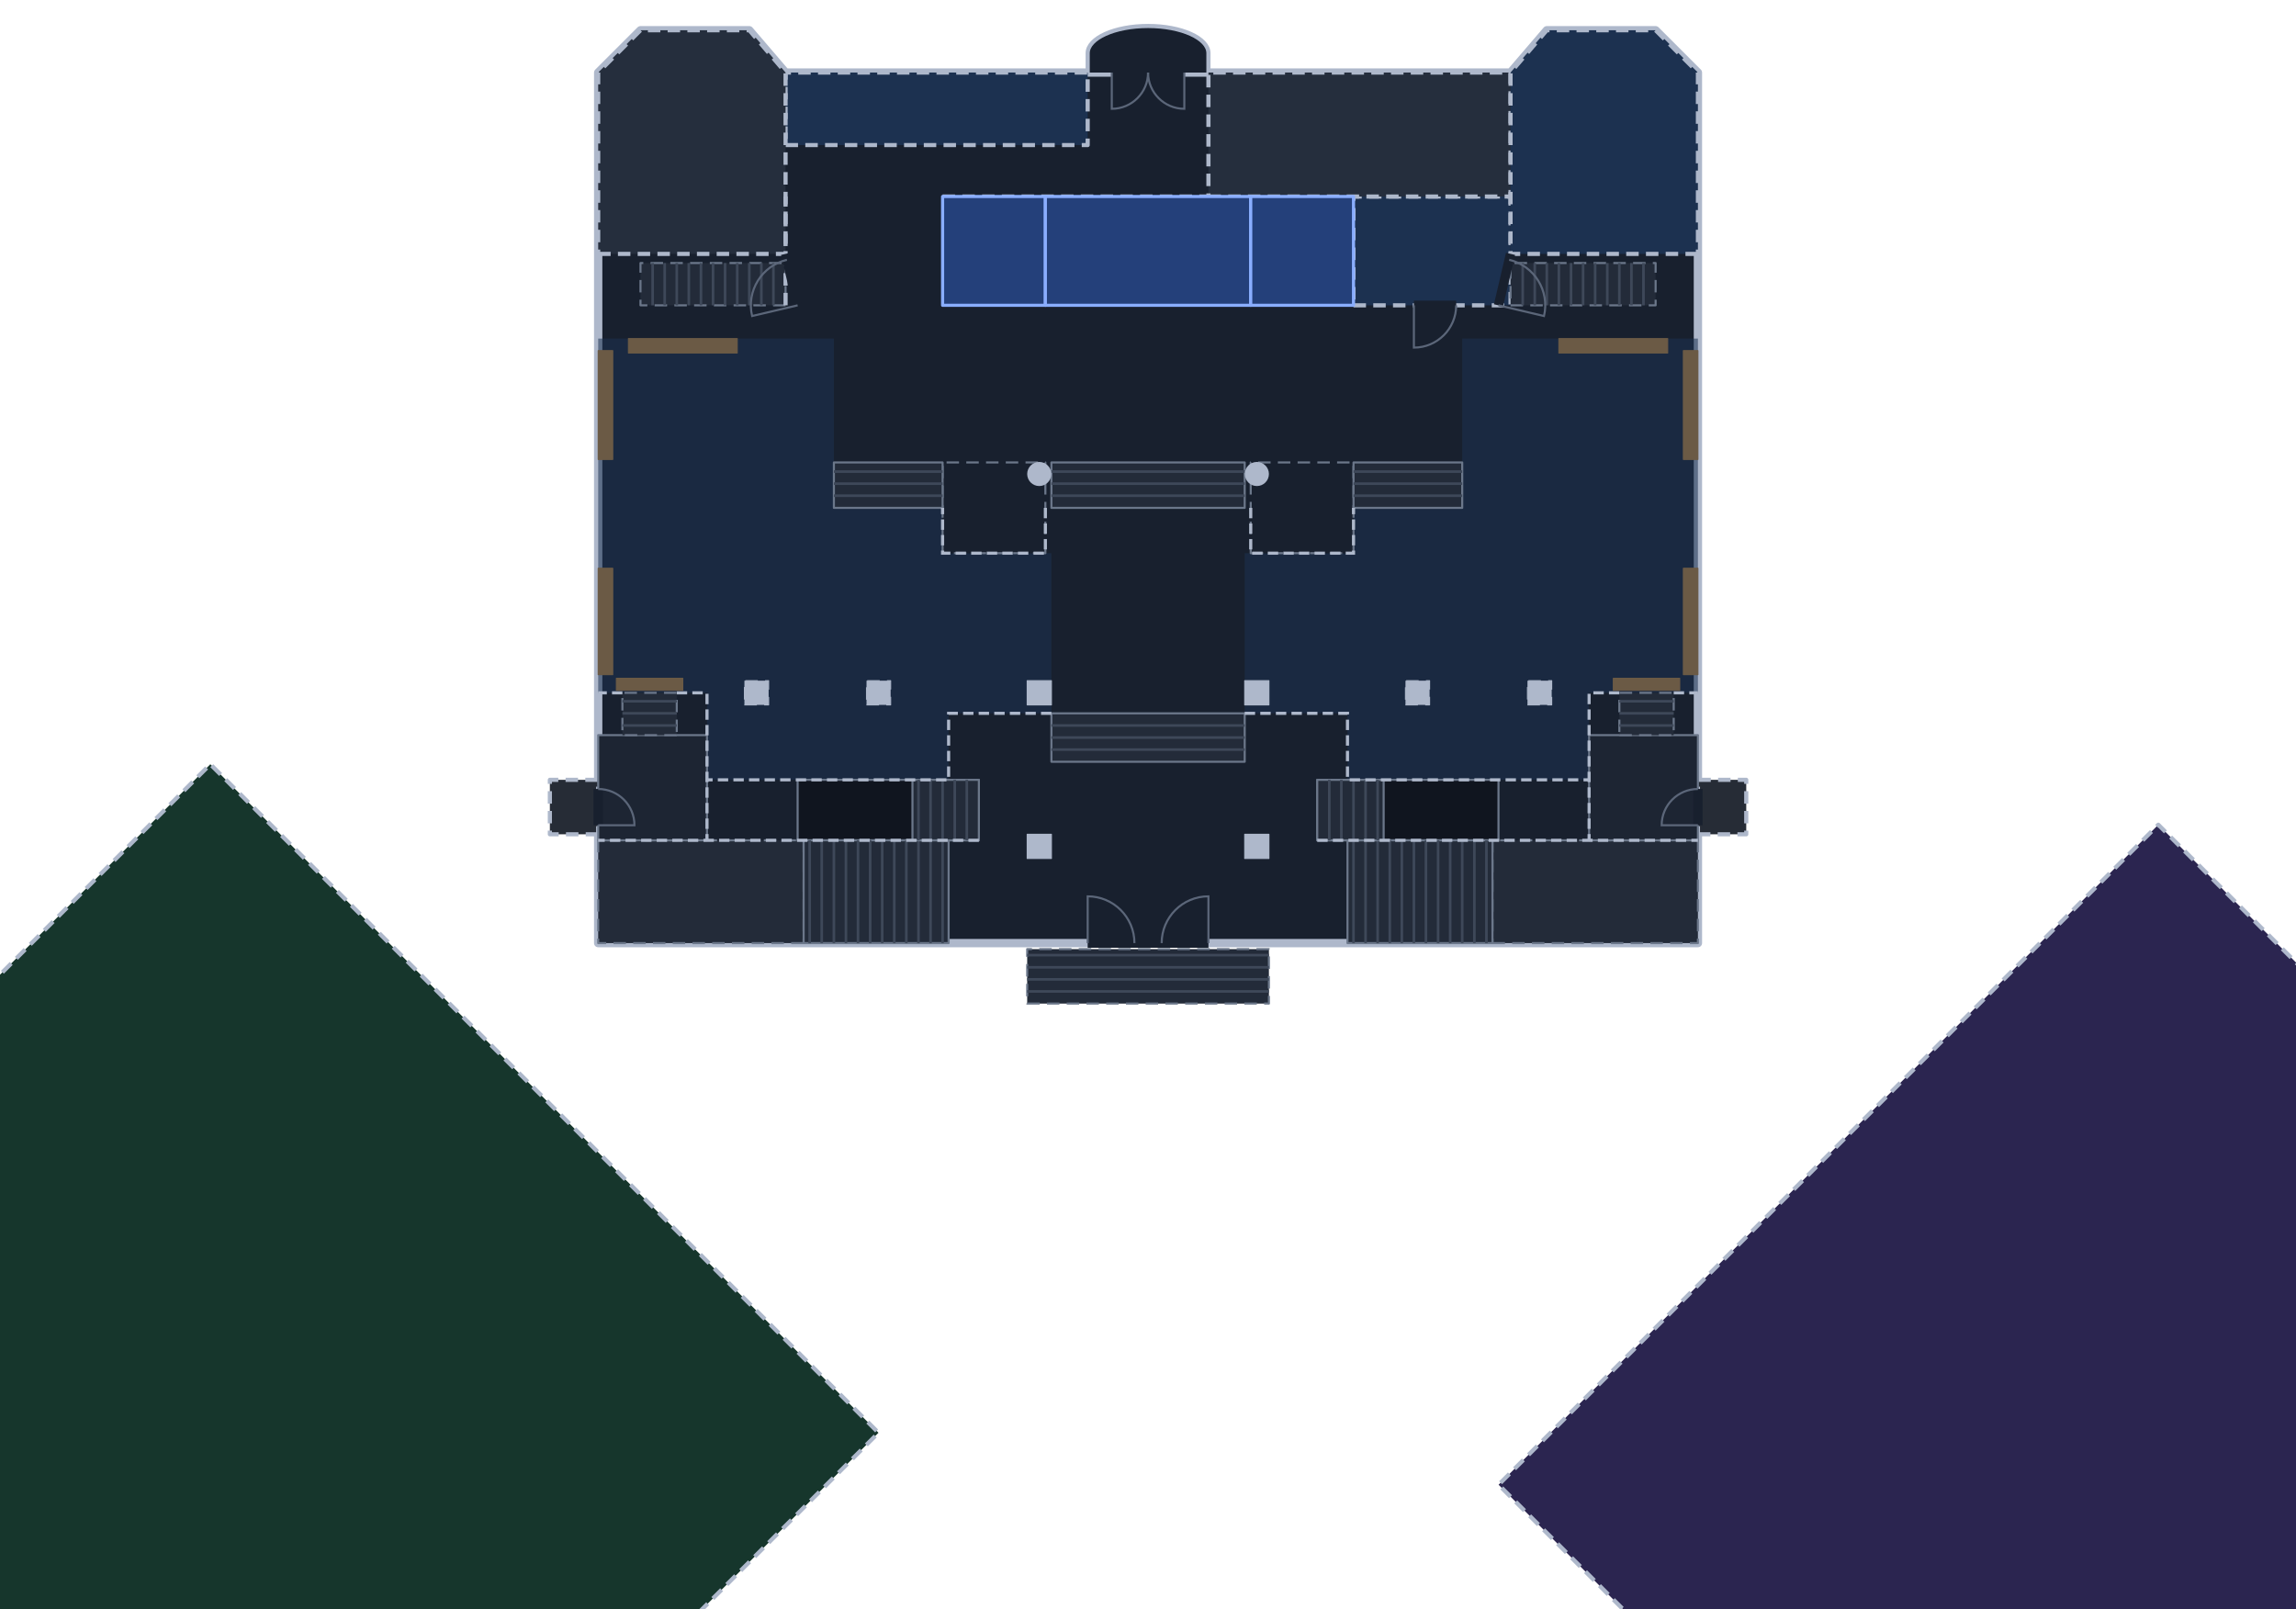
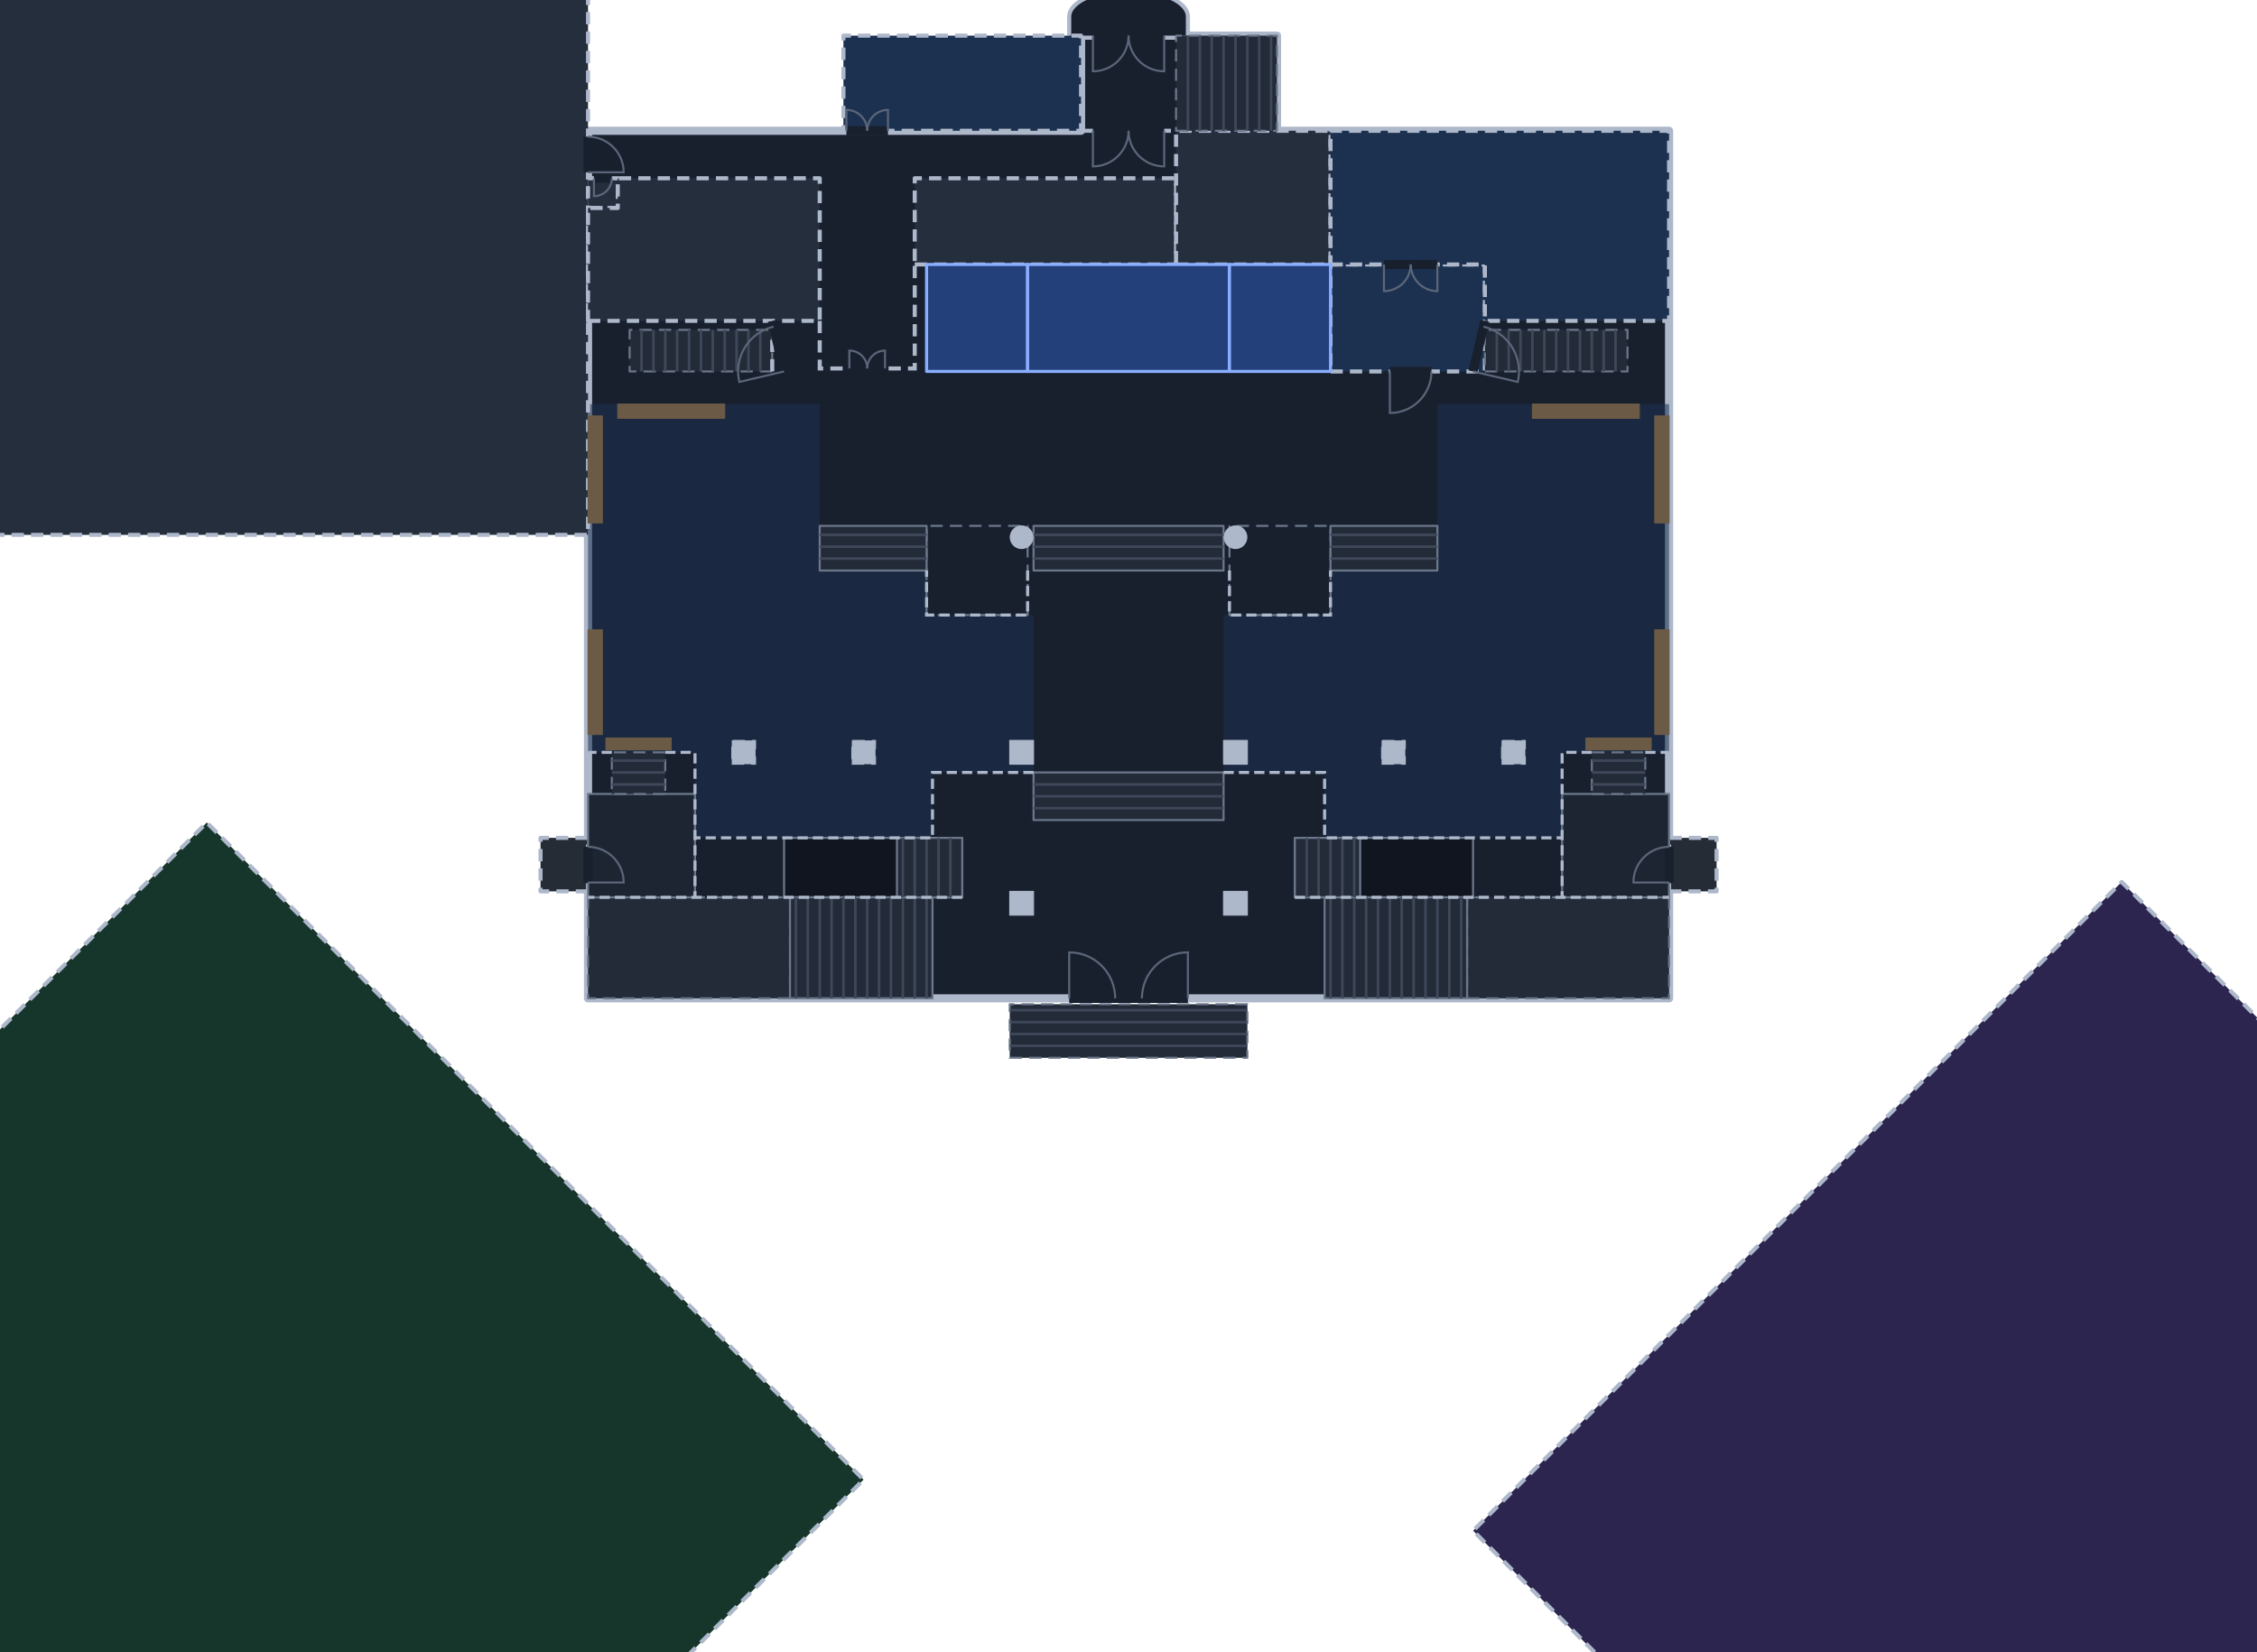
- <svg xmlns="http://www.w3.org/2000/svg" viewBox="-580.2 -282.0 2209.3 1547.4" font-family="Inter, Segoe UI, Arial, sans-serif">
+ <svg xmlns="http://www.w3.org/2000/svg" viewBox="-580.2 -351.8 2209.3 1617.2" font-family="Inter, Segoe UI, Arial, sans-serif">
  <polygon points="-377.8,1740.0 265.1,1096.7 -377.8,453.4 -1020.8,1096.7" fill="#16362C" stroke="#AEB8CB" stroke-width="4" stroke-linejoin="round" stroke-dasharray="12 7" />
  <polygon points="1496.6,1781.8 2131.3,1146.7 1496.6,511.6 861.8,1146.7" fill="#2B2550" stroke="#AEB8CB" stroke-width="4" stroke-linejoin="round" stroke-dasharray="12 7" />
  <polygon points="408.2,683.7 640.8,683.7 640.8,631.3 408.2,631.3" fill="#232B39" stroke="#6B778A" stroke-width="2" stroke-linejoin="round" stroke-dasharray="12 7" />
  <polyline points="408.2,672.0 640.8,672.0" fill="none" stroke="#3E4859" stroke-width="2.5" />
  <polyline points="408.2,660.4 640.8,660.4" fill="none" stroke="#3E4859" stroke-width="2.5" />
  <polyline points="408.2,648.8 640.8,648.8" fill="none" stroke="#3E4859" stroke-width="2.5" />
  <polyline points="408.2,637.1 640.8,637.1" fill="none" stroke="#3E4859" stroke-width="2.5" />
-   <polygon points="-4.6,625.5 1053.6,625.5 1053.6,-212.2 1012.9,-252.9 908.2,-252.9 873.3,-212.2 175.7,-212.2 140.8,-252.9 36.1,-252.9 -4.6,-212.2" fill="#18202E" stroke="#AEB8CB" stroke-width="8" stroke-linejoin="round" />
-   <path d="M466.4,-212.2 V-230.8 A58.1,26.2 0 0 1 582.6,-230.8 V-212.2" fill="#18202E" stroke="#AEB8CB" stroke-width="4" />
+   <polygon points="-4.6,625.5 1053.6,625.5 1053.6,-223.8 669.8,-223.8 669.8,-316.9 478.0,-316.9 478.0,-223.8 -4.6,-223.8" fill="#18202E" stroke="#AEB8CB" stroke-width="8" stroke-linejoin="round" />
+   <path d="M466.4,-316.9 V-335.5 A58.1,26.2 0 0 1 582.6,-335.5 V-316.9" fill="#18202E" stroke="#AEB8CB" stroke-width="4" />
  <polygon points="617.5,404.4 617.5,250.3 722.2,250.3 722.2,206.7 826.8,206.7 826.8,43.8 1053.6,43.8 1053.6,384.7 948.9,384.7 948.9,468.4 716.4,468.4 716.4,404.4" fill="#1C3150" fill-opacity="0.55" />
  <polygon points="431.5,404.4 431.5,250.3 326.8,250.3 326.8,206.7 222.2,206.7 222.2,43.8 -4.6,43.8 -4.6,384.7 100.1,384.7 100.1,468.4 332.6,468.4 332.6,404.4" fill="#1C3150" fill-opacity="0.55" />
+   <polygon points="-777.8,171.8 -4.6,171.8 -4.6,-596.1 -777.8,-596.1" fill="#252E3D" stroke="#AEB8CB" stroke-width="4" stroke-linejoin="round" stroke-dasharray="12 7" />
+   <polygon points="245.4,-223.8 478.0,-223.8 478.0,-316.9 245.4,-316.9" fill="#1C3150" stroke="#AEB8CB" stroke-width="4" stroke-linejoin="round" stroke-dasharray="12 7" />
+   <polygon points="-4.6,-148.2 24.5,-148.2 24.5,-177.3 -4.6,-177.3" fill="#252E3D" stroke="#AEB8CB" stroke-width="4" stroke-linejoin="round" stroke-dasharray="12 7" />
+   <polygon points="-4.6,-37.7 222.2,-37.7 222.2,-177.3 24.5,-177.3 24.5,-148.2 -4.6,-148.2" fill="#252E3D" stroke="#AEB8CB" stroke-width="4" stroke-linejoin="round" stroke-dasharray="12 7" />
+   <polygon points="315.2,-92.9 571.0,-92.9 571.0,-177.3 315.2,-177.3" fill="#252E3D" stroke="#AEB8CB" stroke-width="4" stroke-linejoin="round" stroke-dasharray="12 7" />
+   <polygon points="571.0,-92.9 722.2,-92.9 722.2,-223.8 571.0,-223.8" fill="#252E3D" stroke="#AEB8CB" stroke-width="4" stroke-linejoin="round" stroke-dasharray="12 7" />
  <polygon points="722.2,11.8 873.3,11.8 873.3,-92.9 722.2,-92.9" fill="#1C3150" stroke="#AEB8CB" stroke-width="4" stroke-linejoin="round" stroke-dasharray="12 7" />
-   <polygon points="582.6,-92.9 873.3,-92.9 873.3,-212.2 582.6,-212.2" fill="#252E3D" stroke="#AEB8CB" stroke-width="4" stroke-linejoin="round" stroke-dasharray="12 7" />
-   <polygon points="175.7,-142.4 466.4,-142.4 466.4,-212.2 175.7,-212.2" fill="#1C3150" stroke="#AEB8CB" stroke-width="4" stroke-linejoin="round" stroke-dasharray="12 7" />
-   <polygon points="-4.6,-37.7 175.7,-37.7 175.7,-212.2 140.8,-252.9 36.1,-252.9 -4.6,-212.2" fill="#252E3D" stroke="#AEB8CB" stroke-width="4" stroke-linejoin="round" stroke-dasharray="12 7" />
-   <polygon points="1053.6,-37.7 873.3,-37.7 873.3,-212.2 908.2,-252.9 1012.9,-252.9 1053.6,-212.2" fill="#1C3150" stroke="#AEB8CB" stroke-width="4" stroke-linejoin="round" stroke-dasharray="12 7" />
+   <polygon points="722.2,-92.9 873.3,-92.9 873.3,-37.7 1053.6,-37.7 1053.6,-223.8 722.2,-223.8" fill="#1C3150" stroke="#AEB8CB" stroke-width="4" stroke-linejoin="round" stroke-dasharray="12 7" />
  <polygon points="1053.6,520.8 1100.1,520.8 1100.1,468.4 1053.6,468.4" fill="#262C36" stroke="#AEB8CB" stroke-width="4" stroke-linejoin="round" stroke-dasharray="12 7" />
  <polygon points="-4.6,520.8 -51.1,520.8 -51.1,468.4 -4.6,468.4" fill="#262C36" stroke="#AEB8CB" stroke-width="4" stroke-linejoin="round" stroke-dasharray="12 7" />
  <polygon points="855.9,625.5 1053.6,625.5 1053.6,526.6 855.9,526.6" fill="#232B39" stroke="#6B778A" stroke-width="2" stroke-linejoin="round" stroke-dasharray="12 7" />
  <polygon points="193.1,625.5 -4.6,625.5 -4.6,526.6 193.1,526.6" fill="#232B39" stroke="#6B778A" stroke-width="2" stroke-linejoin="round" stroke-dasharray="12 7" />
  <polygon points="948.9,526.6 1053.6,526.6 1053.6,425.4 948.9,425.4" fill="#1D2533" stroke="#6B778A" stroke-width="2" stroke-linejoin="round" />
  <polygon points="100.1,526.6 -4.6,526.6 -4.6,425.4 100.1,425.4" fill="#1D2533" stroke="#6B778A" stroke-width="2" stroke-linejoin="round" />
  <polygon points="687.3,526.6 861.7,526.6 861.7,468.4 687.3,468.4" fill="#10151F" stroke="#6B778A" stroke-width="2" stroke-linejoin="round" />
  <polygon points="361.7,526.6 187.3,526.6 187.3,468.4 361.7,468.4" fill="#10151F" stroke="#6B778A" stroke-width="2" stroke-linejoin="round" />
  <polygon points="623.3,250.3 722.2,250.3 722.2,163.0 623.3,163.0" fill="#18202E" stroke="#6B778A" stroke-width="2" stroke-linejoin="round" stroke-dasharray="12 7" />
  <polygon points="425.7,250.3 326.8,250.3 326.8,163.0 425.7,163.0" fill="#18202E" stroke="#6B778A" stroke-width="2" stroke-linejoin="round" stroke-dasharray="12 7" />
+   <polygon points="571.0,-223.8 669.8,-223.8 669.8,-316.9 571.0,-316.9" fill="#232B39" stroke="#6B778A" stroke-width="2" stroke-linejoin="round" stroke-dasharray="12 7" />
+   <polyline points="582.6,-223.8 582.6,-316.9" fill="none" stroke="#3E4859" stroke-width="2.5" />
+   <polyline points="594.3,-223.8 594.3,-316.9" fill="none" stroke="#3E4859" stroke-width="2.5" />
+   <polyline points="605.9,-223.8 605.9,-316.9" fill="none" stroke="#3E4859" stroke-width="2.5" />
+   <polyline points="617.5,-223.8 617.5,-316.9" fill="none" stroke="#3E4859" stroke-width="2.5" />
+   <polyline points="629.2,-223.8 629.2,-316.9" fill="none" stroke="#3E4859" stroke-width="2.5" />
+   <polyline points="640.8,-223.8 640.8,-316.9" fill="none" stroke="#3E4859" stroke-width="2.5" />
+   <polyline points="652.4,-223.8 652.4,-316.9" fill="none" stroke="#3E4859" stroke-width="2.5" />
+   <polyline points="664.0,-223.8 664.0,-316.9" fill="none" stroke="#3E4859" stroke-width="2.5" />
  <polygon points="716.4,625.5 855.9,625.5 855.9,526.6 716.4,526.6" fill="#232B39" stroke="#6B778A" stroke-width="2" stroke-linejoin="round" />
  <polyline points="722.2,625.5 722.2,526.6" fill="none" stroke="#3E4859" stroke-width="2.5" />
  <polyline points="733.8,625.5 733.8,526.6" fill="none" stroke="#3E4859" stroke-width="2.5" />
  <polyline points="745.4,625.5 745.4,526.6" fill="none" stroke="#3E4859" stroke-width="2.5" />
  <polyline points="757.1,625.5 757.1,526.6" fill="none" stroke="#3E4859" stroke-width="2.5" />
  <polyline points="768.7,625.5 768.7,526.6" fill="none" stroke="#3E4859" stroke-width="2.5" />
  <polyline points="780.3,625.5 780.3,526.6" fill="none" stroke="#3E4859" stroke-width="2.5" />
  <polyline points="791.9,625.5 791.9,526.6" fill="none" stroke="#3E4859" stroke-width="2.5" />
  <polyline points="803.6,625.5 803.6,526.6" fill="none" stroke="#3E4859" stroke-width="2.5" />
  <polyline points="815.2,625.5 815.2,526.6" fill="none" stroke="#3E4859" stroke-width="2.5" />
  <polyline points="826.8,625.5 826.8,526.6" fill="none" stroke="#3E4859" stroke-width="2.5" />
  <polyline points="838.5,625.5 838.5,526.6" fill="none" stroke="#3E4859" stroke-width="2.5" />
  <polyline points="850.1,625.5 850.1,526.6" fill="none" stroke="#3E4859" stroke-width="2.5" />
  <polygon points="332.6,625.5 193.1,625.5 193.1,526.6 332.6,526.6" fill="#232B39" stroke="#6B778A" stroke-width="2" stroke-linejoin="round" />
  <polyline points="198.9,625.5 198.9,526.6" fill="none" stroke="#3E4859" stroke-width="2.5" />
  <polyline points="210.5,625.5 210.5,526.6" fill="none" stroke="#3E4859" stroke-width="2.5" />
  <polyline points="222.2,625.5 222.2,526.6" fill="none" stroke="#3E4859" stroke-width="2.5" />
  <polyline points="233.8,625.5 233.8,526.6" fill="none" stroke="#3E4859" stroke-width="2.5" />
  <polyline points="245.4,625.5 245.4,526.6" fill="none" stroke="#3E4859" stroke-width="2.5" />
  <polyline points="257.1,625.5 257.1,526.6" fill="none" stroke="#3E4859" stroke-width="2.5" />
  <polyline points="268.7,625.5 268.7,526.6" fill="none" stroke="#3E4859" stroke-width="2.5" />
  <polyline points="280.3,625.5 280.3,526.6" fill="none" stroke="#3E4859" stroke-width="2.5" />
  <polyline points="291.9,625.5 291.9,526.6" fill="none" stroke="#3E4859" stroke-width="2.5" />
  <polyline points="303.6,625.5 303.6,526.6" fill="none" stroke="#3E4859" stroke-width="2.5" />
  <polyline points="315.2,625.5 315.2,526.6" fill="none" stroke="#3E4859" stroke-width="2.5" />
  <polyline points="326.8,625.5 326.8,526.6" fill="none" stroke="#3E4859" stroke-width="2.5" />
  <polygon points="687.3,526.6 751.2,526.6 751.2,468.4 687.3,468.4" fill="#232B39" stroke="#6B778A" stroke-width="2" stroke-linejoin="round" />
  <polyline points="698.9,526.6 698.9,468.4" fill="none" stroke="#3E4859" stroke-width="2.5" />
  <polyline points="710.5,526.6 710.5,468.4" fill="none" stroke="#3E4859" stroke-width="2.5" />
  <polyline points="722.2,526.6 722.2,468.4" fill="none" stroke="#3E4859" stroke-width="2.5" />
  <polyline points="733.8,526.6 733.8,468.4" fill="none" stroke="#3E4859" stroke-width="2.5" />
  <polyline points="745.4,526.6 745.4,468.4" fill="none" stroke="#3E4859" stroke-width="2.5" />
  <polygon points="361.7,526.6 297.8,526.6 297.8,468.4 361.7,468.4" fill="#232B39" stroke="#6B778A" stroke-width="2" stroke-linejoin="round" />
  <polyline points="303.6,526.6 303.6,468.4" fill="none" stroke="#3E4859" stroke-width="2.5" />
  <polyline points="315.2,526.6 315.2,468.4" fill="none" stroke="#3E4859" stroke-width="2.5" />
  <polyline points="326.8,526.6 326.8,468.4" fill="none" stroke="#3E4859" stroke-width="2.5" />
  <polyline points="338.5,526.6 338.5,468.4" fill="none" stroke="#3E4859" stroke-width="2.5" />
  <polyline points="350.1,526.6 350.1,468.4" fill="none" stroke="#3E4859" stroke-width="2.5" />
  <polygon points="978.0,425.4 1030.3,425.4 1030.3,384.7 978.0,384.7" fill="#232B39" stroke="#6B778A" stroke-width="2" stroke-linejoin="round" stroke-dasharray="12 7" />
  <polyline points="978.0,416.1 1030.3,416.1" fill="none" stroke="#3E4859" stroke-width="2.5" />
  <polyline points="978.0,404.4 1030.3,404.4" fill="none" stroke="#3E4859" stroke-width="2.5" />
  <polyline points="978.0,392.8 1030.3,392.8" fill="none" stroke="#3E4859" stroke-width="2.5" />
  <polygon points="71.0,425.4 18.7,425.4 18.7,384.7 71.0,384.7" fill="#232B39" stroke="#6B778A" stroke-width="2" stroke-linejoin="round" stroke-dasharray="12 7" />
  <polyline points="18.7,416.1 71.0,416.1" fill="none" stroke="#3E4859" stroke-width="2.5" />
  <polyline points="18.7,404.4 71.0,404.4" fill="none" stroke="#3E4859" stroke-width="2.5" />
  <polyline points="18.7,392.8 71.0,392.8" fill="none" stroke="#3E4859" stroke-width="2.5" />
  <polygon points="431.5,451.0 617.5,451.0 617.5,404.4 431.5,404.4" fill="#232B39" stroke="#6B778A" stroke-width="2" stroke-linejoin="round" />
  <polyline points="431.5,439.3 617.5,439.3" fill="none" stroke="#3E4859" stroke-width="2.5" />
  <polyline points="431.5,427.7 617.5,427.7" fill="none" stroke="#3E4859" stroke-width="2.5" />
  <polyline points="431.5,416.1 617.5,416.1" fill="none" stroke="#3E4859" stroke-width="2.5" />
  <polygon points="431.5,206.7 617.5,206.7 617.5,163.0 431.5,163.0" fill="#232B39" stroke="#6B778A" stroke-width="2" stroke-linejoin="round" />
  <polyline points="431.5,195.0 617.5,195.0" fill="none" stroke="#3E4859" stroke-width="2.5" />
  <polyline points="431.5,183.4 617.5,183.4" fill="none" stroke="#3E4859" stroke-width="2.5" />
  <polyline points="431.5,171.8 617.5,171.8" fill="none" stroke="#3E4859" stroke-width="2.5" />
  <polygon points="722.2,206.7 826.8,206.7 826.8,163.0 722.2,163.0" fill="#232B39" stroke="#6B778A" stroke-width="2" stroke-linejoin="round" />
  <polyline points="722.2,195.0 826.8,195.0" fill="none" stroke="#3E4859" stroke-width="2.5" />
  <polyline points="722.2,183.4 826.8,183.4" fill="none" stroke="#3E4859" stroke-width="2.5" />
  <polyline points="722.2,171.8 826.8,171.8" fill="none" stroke="#3E4859" stroke-width="2.5" />
  <polygon points="326.8,206.7 222.2,206.7 222.2,163.0 326.8,163.0" fill="#232B39" stroke="#6B778A" stroke-width="2" stroke-linejoin="round" />
  <polyline points="222.2,195.0 326.8,195.0" fill="none" stroke="#3E4859" stroke-width="2.5" />
  <polyline points="222.2,183.4 326.8,183.4" fill="none" stroke="#3E4859" stroke-width="2.5" />
  <polyline points="222.2,171.8 326.8,171.8" fill="none" stroke="#3E4859" stroke-width="2.5" />
  <polygon points="873.3,11.8 1012.9,11.8 1012.9,-28.9 873.3,-28.9" fill="#232B39" stroke="#6B778A" stroke-width="2" stroke-linejoin="round" stroke-dasharray="12 7" />
  <polyline points="885.0,11.8 885.0,-28.9" fill="none" stroke="#3E4859" stroke-width="2.5" />
  <polyline points="896.6,11.8 896.6,-28.9" fill="none" stroke="#3E4859" stroke-width="2.5" />
  <polyline points="908.2,11.8 908.2,-28.9" fill="none" stroke="#3E4859" stroke-width="2.5" />
  <polyline points="919.8,11.8 919.8,-28.9" fill="none" stroke="#3E4859" stroke-width="2.5" />
  <polyline points="931.5,11.8 931.5,-28.9" fill="none" stroke="#3E4859" stroke-width="2.5" />
  <polyline points="943.1,11.8 943.1,-28.9" fill="none" stroke="#3E4859" stroke-width="2.5" />
  <polyline points="954.7,11.8 954.7,-28.9" fill="none" stroke="#3E4859" stroke-width="2.5" />
  <polyline points="966.4,11.8 966.4,-28.9" fill="none" stroke="#3E4859" stroke-width="2.5" />
  <polyline points="978.0,11.8 978.0,-28.9" fill="none" stroke="#3E4859" stroke-width="2.5" />
  <polyline points="989.6,11.8 989.6,-28.9" fill="none" stroke="#3E4859" stroke-width="2.5" />
  <polyline points="1001.2,11.8 1001.2,-28.9" fill="none" stroke="#3E4859" stroke-width="2.5" />
  <polygon points="175.7,11.8 36.1,11.8 36.1,-28.9 175.7,-28.9" fill="#232B39" stroke="#6B778A" stroke-width="2" stroke-linejoin="round" stroke-dasharray="12 7" />
  <polyline points="47.8,11.8 47.8,-28.9" fill="none" stroke="#3E4859" stroke-width="2.5" />
  <polyline points="59.4,11.8 59.4,-28.9" fill="none" stroke="#3E4859" stroke-width="2.5" />
  <polyline points="71.0,11.8 71.0,-28.9" fill="none" stroke="#3E4859" stroke-width="2.5" />
  <polyline points="82.6,11.8 82.6,-28.9" fill="none" stroke="#3E4859" stroke-width="2.5" />
  <polyline points="94.3,11.8 94.3,-28.9" fill="none" stroke="#3E4859" stroke-width="2.5" />
  <polyline points="105.9,11.8 105.9,-28.9" fill="none" stroke="#3E4859" stroke-width="2.5" />
  <polyline points="117.5,11.8 117.5,-28.9" fill="none" stroke="#3E4859" stroke-width="2.5" />
  <polyline points="129.2,11.8 129.2,-28.9" fill="none" stroke="#3E4859" stroke-width="2.5" />
  <polyline points="140.8,11.8 140.8,-28.9" fill="none" stroke="#3E4859" stroke-width="2.5" />
  <polyline points="152.4,11.8 152.4,-28.9" fill="none" stroke="#3E4859" stroke-width="2.5" />
  <polyline points="164.0,11.8 164.0,-28.9" fill="none" stroke="#3E4859" stroke-width="2.5" />
-   <polyline points="175.7,11.8 175.7,-92.9" fill="none" stroke="#AEB8CB" stroke-width="4" stroke-dasharray="12 7" />
-   <polyline points="326.8,-92.9 582.6,-92.9" fill="none" stroke="#AEB8CB" stroke-width="4" stroke-dasharray="12 7" />
+   <polyline points="222.2,-37.7 222.2,8.9 315.2,8.9 315.2,-92.9" fill="none" stroke="#AEB8CB" stroke-width="4" stroke-dasharray="12 7" />
+   <polyline points="478.0,-223.8 571.0,-223.8" fill="none" stroke="#AEB8CB" stroke-width="4" stroke-dasharray="12 7" />
+   <polyline points="175.7,11.8 175.7,-37.7" fill="none" stroke="#AEB8CB" stroke-width="4" stroke-dasharray="12 7" />
  <polyline points="687.3,526.6 1053.6,526.6" fill="none" stroke="#AEB8CB" stroke-width="3" stroke-dasharray="10 5" />
  <polyline points="361.7,526.6 -4.6,526.6" fill="none" stroke="#AEB8CB" stroke-width="3" stroke-dasharray="10 5" />
  <polyline points="978.0,384.7 948.9,384.7 948.9,526.6" fill="none" stroke="#AEB8CB" stroke-width="3" stroke-dasharray="10 5" />
  <polyline points="71.0,384.7 100.1,384.7 100.1,526.6" fill="none" stroke="#AEB8CB" stroke-width="3" stroke-dasharray="10 5" />
  <polyline points="1030.3,384.7 1053.6,384.7" fill="none" stroke="#AEB8CB" stroke-width="3" stroke-dasharray="10 5" />
  <polyline points="18.7,384.7 -4.6,384.7" fill="none" stroke="#AEB8CB" stroke-width="3" stroke-dasharray="10 5" />
  <polyline points="617.5,404.4 716.4,404.4 716.4,468.4 948.9,468.4" fill="none" stroke="#AEB8CB" stroke-width="3" stroke-dasharray="10 5" />
  <polyline points="431.5,404.4 332.6,404.4 332.6,468.4 100.1,468.4" fill="none" stroke="#AEB8CB" stroke-width="3" stroke-dasharray="10 5" />
  <polyline points="623.3,206.7 623.3,250.3 722.2,250.3 722.2,206.7" fill="none" stroke="#AEB8CB" stroke-width="3" stroke-dasharray="10 5" />
  <polyline points="425.7,206.7 425.7,250.3 326.8,250.3 326.8,206.7" fill="none" stroke="#AEB8CB" stroke-width="3" stroke-dasharray="10 5" />
  <polygon points="1039.6,367.2 1053.6,367.2 1053.6,264.8 1039.6,264.8" fill="#6B5A45" stroke="#6B5A45" stroke-width="1" stroke-linejoin="round" />
  <polygon points="9.4,367.2 -4.6,367.2 -4.6,264.8 9.4,264.8" fill="#6B5A45" stroke="#6B5A45" stroke-width="1" stroke-linejoin="round" />
  <polygon points="972.2,382.3 1036.1,382.3 1036.1,370.7 972.2,370.7" fill="#6B5A45" stroke="#6B5A45" stroke-width="1" stroke-linejoin="round" />
  <polygon points="76.8,382.3 12.9,382.3 12.9,370.7 76.8,370.7" fill="#6B5A45" stroke="#6B5A45" stroke-width="1" stroke-linejoin="round" />
  <polygon points="1039.6,160.1 1053.6,160.1 1053.6,55.4 1039.6,55.4" fill="#6B5A45" stroke="#6B5A45" stroke-width="1" stroke-linejoin="round" />
  <polygon points="9.4,160.1 -4.6,160.1 -4.6,55.4 9.4,55.4" fill="#6B5A45" stroke="#6B5A45" stroke-width="1" stroke-linejoin="round" />
  <polygon points="919.8,57.7 1024.5,57.7 1024.5,43.8 919.8,43.8" fill="#6B5A45" stroke="#6B5A45" stroke-width="1" stroke-linejoin="round" />
  <polygon points="129.2,57.7 24.5,57.7 24.5,43.8 129.2,43.8" fill="#6B5A45" stroke="#6B5A45" stroke-width="1" stroke-linejoin="round" />
  <polygon points="617.5,544.1 640.8,544.1 640.8,520.8 617.5,520.8" fill="#AEB8CB" stroke="#AEB8CB" stroke-width="1" stroke-linejoin="round" />
  <polygon points="408.2,544.1 431.5,544.1 431.5,520.8 408.2,520.8" fill="#AEB8CB" stroke="#AEB8CB" stroke-width="1" stroke-linejoin="round" />
  <polygon points="617.5,396.3 640.8,396.3 640.8,373.0 617.5,373.0" fill="#AEB8CB" stroke="#AEB8CB" stroke-width="1" stroke-linejoin="round" />
  <polygon points="408.2,396.3 431.5,396.3 431.5,373.0 408.2,373.0" fill="#AEB8CB" stroke="#AEB8CB" stroke-width="1" stroke-linejoin="round" />
  <polygon points="772.2,396.3 795.4,396.3 795.4,373.0 772.2,373.0" fill="#AEB8CB" stroke="#AEB8CB" stroke-width="1" stroke-linejoin="round" stroke-dasharray="12 7" />
  <polygon points="253.6,396.3 276.8,396.3 276.8,373.0 253.6,373.0" fill="#AEB8CB" stroke="#AEB8CB" stroke-width="1" stroke-linejoin="round" stroke-dasharray="12 7" />
  <polygon points="889.6,396.3 912.9,396.3 912.9,373.0 889.6,373.0" fill="#AEB8CB" stroke="#AEB8CB" stroke-width="1" stroke-linejoin="round" stroke-dasharray="12 7" />
  <polygon points="136.1,396.3 159.4,396.3 159.4,373.0 136.1,373.0" fill="#AEB8CB" stroke="#AEB8CB" stroke-width="1" stroke-linejoin="round" stroke-dasharray="12 7" />
  <circle cx="629.2" cy="174.1" r="11.6" fill="#AEB8CB" />
  <circle cx="419.8" cy="174.1" r="11.6" fill="#AEB8CB" />
  <polygon points="326.8,11.8 425.7,11.8 425.7,-92.9 326.8,-92.9" fill="#24407A" stroke="#8AAEFF" stroke-width="3" stroke-linejoin="round" />
  <polygon points="425.7,11.8 623.3,11.8 623.3,-92.9 425.7,-92.9" fill="#24407A" stroke="#8AAEFF" stroke-width="3" stroke-linejoin="round" />
  <polygon points="623.3,11.8 722.2,11.8 722.2,-92.9 623.3,-92.9" fill="#24407A" stroke="#8AAEFF" stroke-width="3" stroke-linejoin="round" />
+   <line x1="-4.6" y1="-183.1" x2="-4.6" y2="-218.0" stroke="#18202E" stroke-width="9" />
+   <path d="M-4.6,-183.1 L30.3,-183.1 A34.9,34.9 0 0 0 -4.6,-218.0" fill="none" stroke="#5B6679" stroke-width="2" />
+   <line x1="248.3" y1="-223.8" x2="289.0" y2="-223.8" stroke="#18202E" stroke-width="9" />
+   <path d="M248.3,-223.8 L248.3,-244.2 A20.3,20.3 0 0 1 268.7,-223.8" fill="none" stroke="#5B6679" stroke-width="2" />
+   <path d="M289.0,-223.8 L289.0,-244.2 A20.3,20.3 0 0 0 268.7,-223.8" fill="none" stroke="#5B6679" stroke-width="2" />
+   <line x1="1.2" y1="-177.3" x2="18.7" y2="-177.3" stroke="#18202E" stroke-width="9" />
+   <path d="M1.2,-177.3 L1.2,-159.8 A17.4,17.4 0 0 0 18.7,-177.3" fill="none" stroke="#5B6679" stroke-width="2" />
+   <line x1="251.2" y1="8.9" x2="286.1" y2="8.9" stroke="#18202E" stroke-width="9" />
+   <path d="M251.2,8.9 L251.2,-8.6 A17.4,17.4 0 0 1 268.7,8.9" fill="none" stroke="#5B6679" stroke-width="2" />
+   <path d="M286.1,8.9 L286.1,-8.6 A17.4,17.4 0 0 0 268.7,8.9" fill="none" stroke="#5B6679" stroke-width="2" />
+   <line x1="489.6" y1="-316.9" x2="559.4" y2="-316.9" stroke="#18202E" stroke-width="9" />
+   <path d="M489.6,-316.9 L489.6,-282.0 A34.9,34.9 0 0 0 524.5,-316.9" fill="none" stroke="#5B6679" stroke-width="2" />
+   <path d="M559.4,-316.9 L559.4,-282.0 A34.9,34.9 0 0 1 524.5,-316.9" fill="none" stroke="#5B6679" stroke-width="2" />
+   <line x1="774.5" y1="-92.9" x2="826.8" y2="-92.9" stroke="#18202E" stroke-width="9" />
+   <path d="M774.5,-92.9 L774.5,-66.8 A26.2,26.2 0 0 0 800.7,-92.9" fill="none" stroke="#5B6679" stroke-width="2" />
+   <path d="M826.8,-92.9 L826.8,-66.8 A26.2,26.2 0 0 1 800.7,-92.9" fill="none" stroke="#5B6679" stroke-width="2" />
  <line x1="1053.6" y1="512.1" x2="1053.6" y2="477.2" stroke="#18202E" stroke-width="9" />
  <path d="M1053.6,512.1 L1018.7,512.1 A34.9,34.9 0 0 1 1053.6,477.2" fill="none" stroke="#5B6679" stroke-width="2" />
  <line x1="-4.6" y1="512.1" x2="-4.6" y2="477.2" stroke="#18202E" stroke-width="9" />
  <path d="M-4.6,512.1 L30.3,512.1 A34.9,34.9 0 0 0 -4.6,477.2" fill="none" stroke="#5B6679" stroke-width="2" />
  <line x1="466.4" y1="625.5" x2="582.6" y2="625.5" stroke="#18202E" stroke-width="9" />
  <path d="M466.4,625.5 L466.4,580.5 A45.0,45.0 0 0 1 511.4,625.5" fill="none" stroke="#5B6679" stroke-width="2" />
  <path d="M582.6,625.5 L582.6,580.5 A45.0,45.0 0 0 0 537.6,625.5" fill="none" stroke="#5B6679" stroke-width="2" />
  <line x1="861.7" y1="11.8" x2="873.3" y2="-37.7" stroke="#18202E" stroke-width="9" />
  <path d="M861.7,11.8 L905.5,22.1 A45.0,45.0 0 0 0 872.0,-32.0" fill="none" stroke="#5B6679" stroke-width="2" />
  <line x1="187.3" y1="11.8" x2="175.7" y2="-37.7" stroke="#18202E" stroke-width="9" />
  <path d="M187.3,11.8 L143.5,22.1 A45.0,45.0 0 0 1 177.0,-32.0" fill="none" stroke="#5B6679" stroke-width="2" />
  <line x1="780.3" y1="11.8" x2="821.0" y2="11.8" stroke="#18202E" stroke-width="9" />
  <path d="M780.3,11.8 L780.3,52.5 A40.7,40.7 0 0 0 821.0,11.8" fill="none" stroke="#5B6679" stroke-width="2" />
-   <line x1="489.6" y1="-212.2" x2="559.4" y2="-212.2" stroke="#18202E" stroke-width="9" />
-   <path d="M489.6,-212.2 L489.6,-177.3 A34.9,34.9 0 0 0 524.5,-212.2" fill="none" stroke="#5B6679" stroke-width="2" />
-   <path d="M559.4,-212.2 L559.4,-177.3 A34.9,34.9 0 0 1 524.5,-212.2" fill="none" stroke="#5B6679" stroke-width="2" />
+   <line x1="489.6" y1="-223.8" x2="559.4" y2="-223.8" stroke="#18202E" stroke-width="9" />
+   <path d="M489.6,-223.8 L489.6,-188.9 A34.9,34.9 0 0 0 524.5,-223.8" fill="none" stroke="#5B6679" stroke-width="2" />
+   <path d="M559.4,-223.8 L559.4,-188.9 A34.9,34.9 0 0 1 524.5,-223.8" fill="none" stroke="#5B6679" stroke-width="2" />
</svg>
